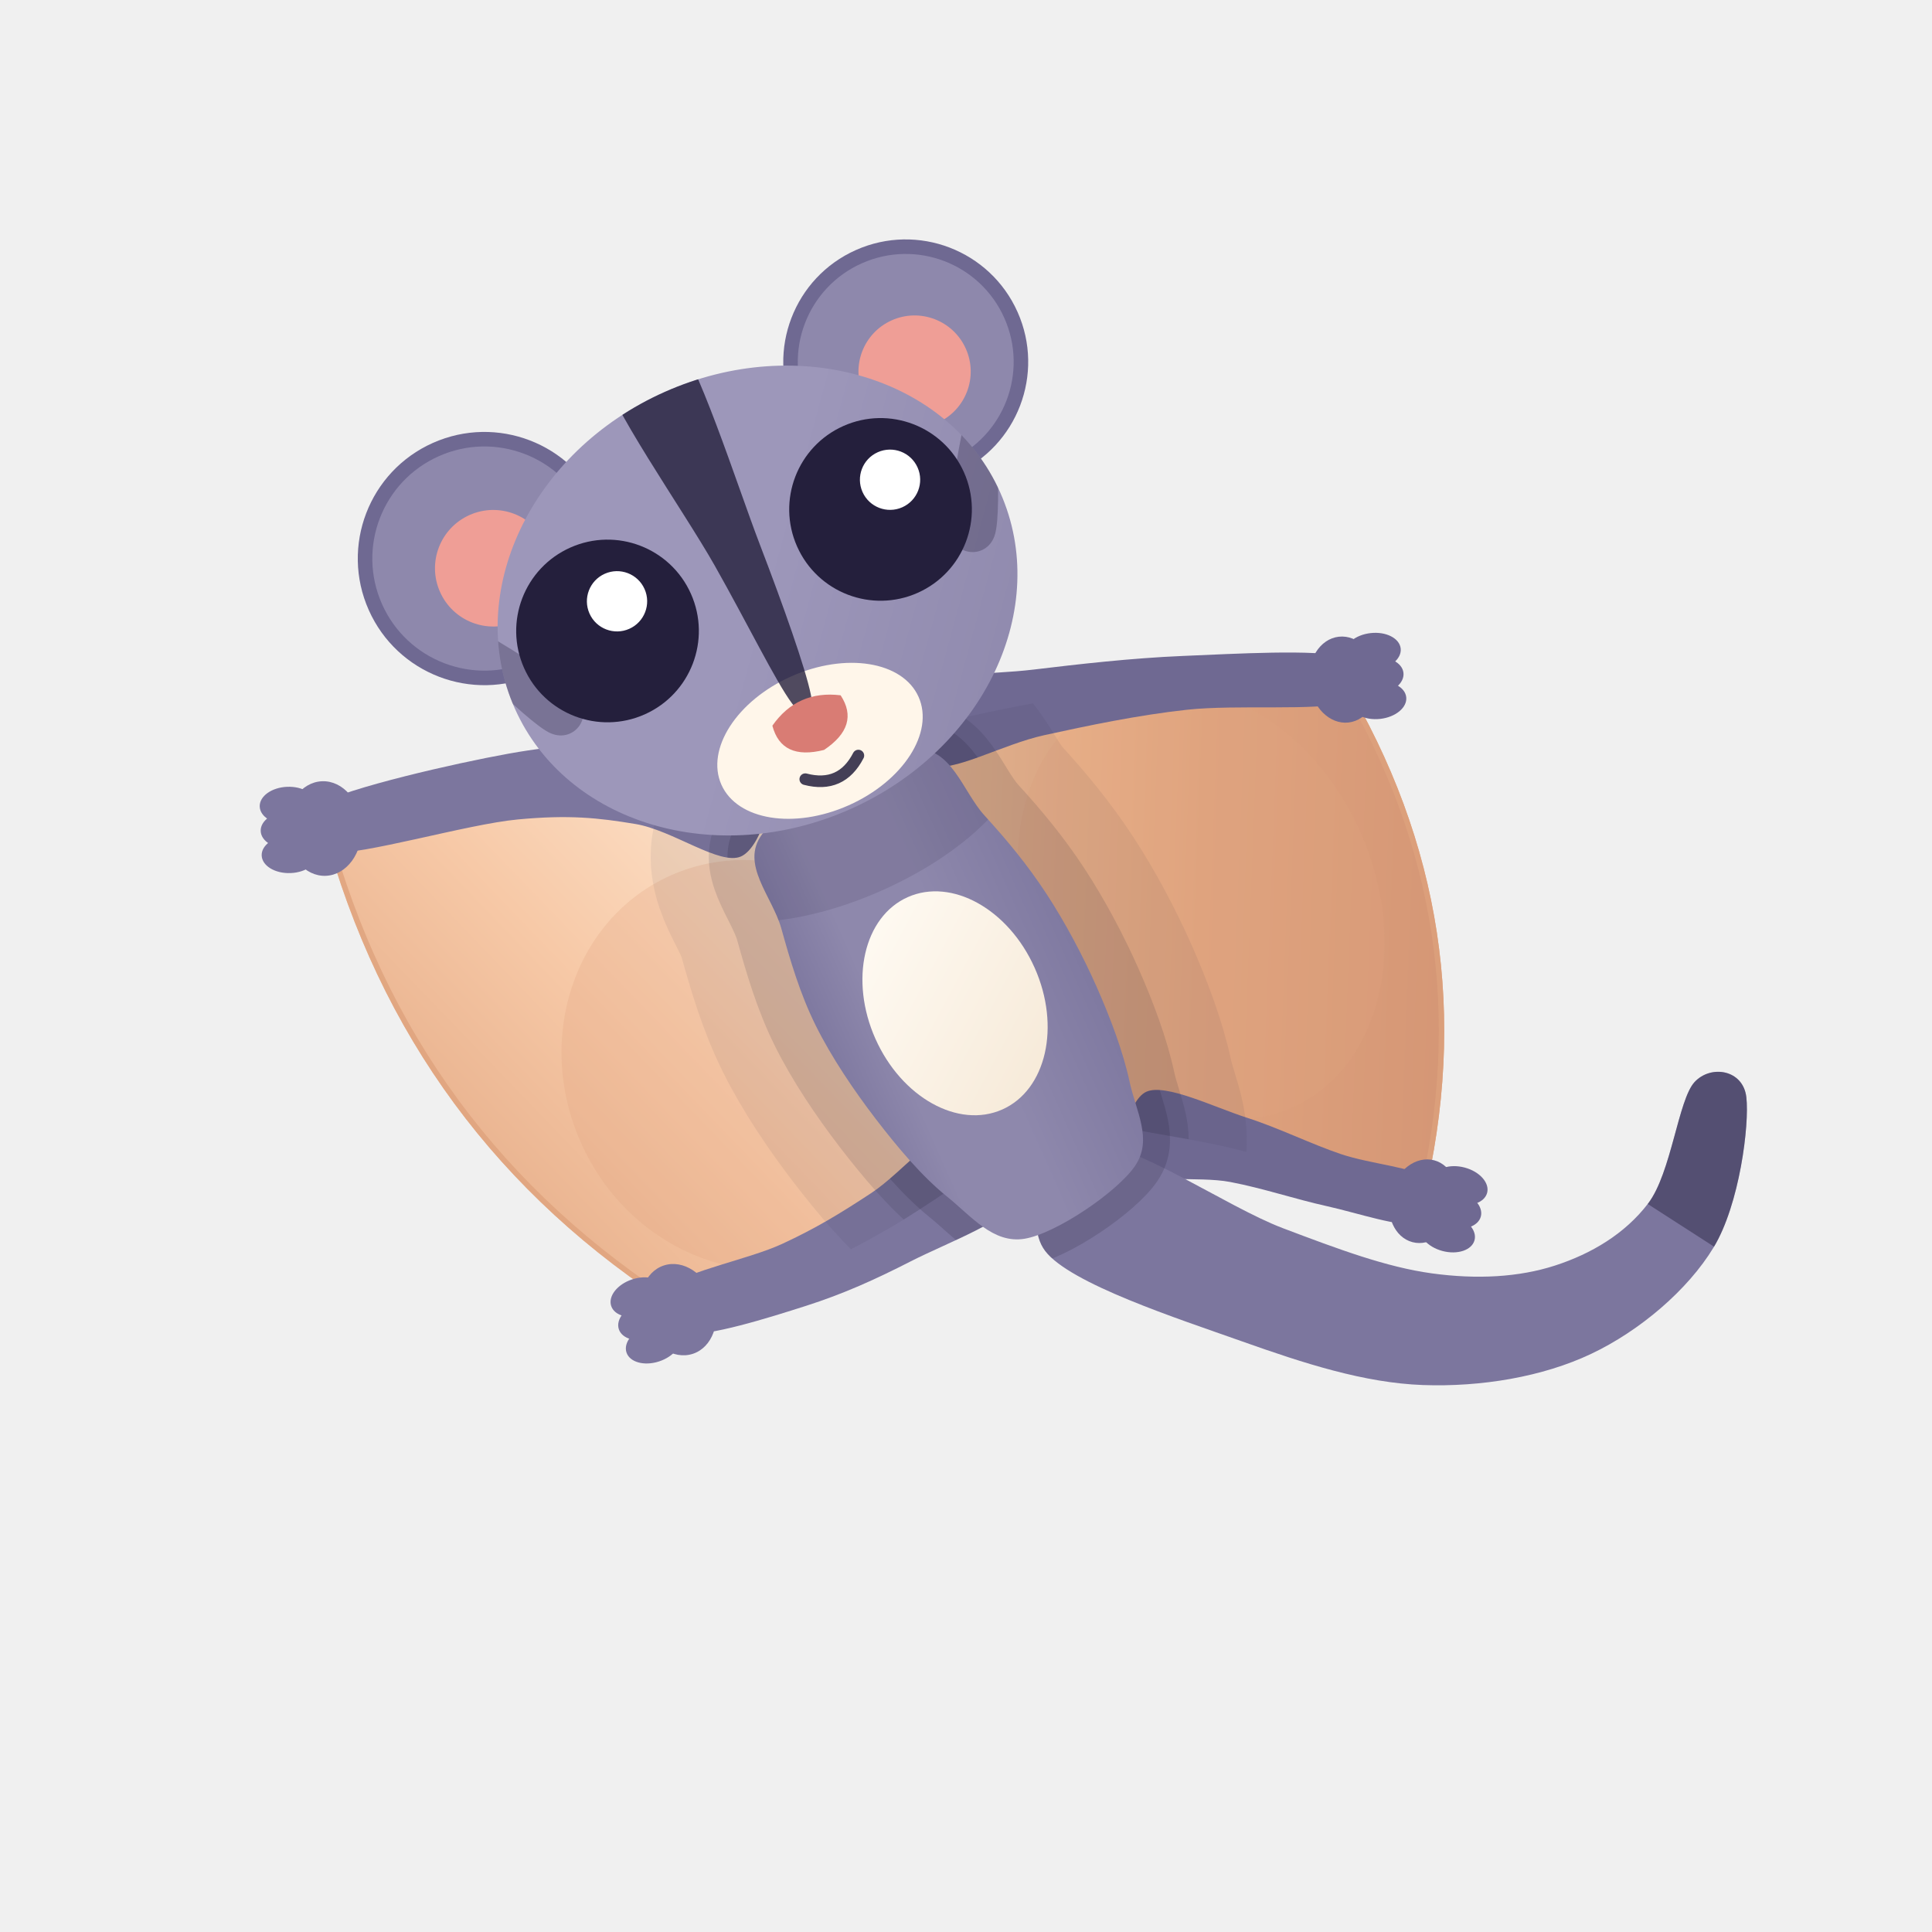
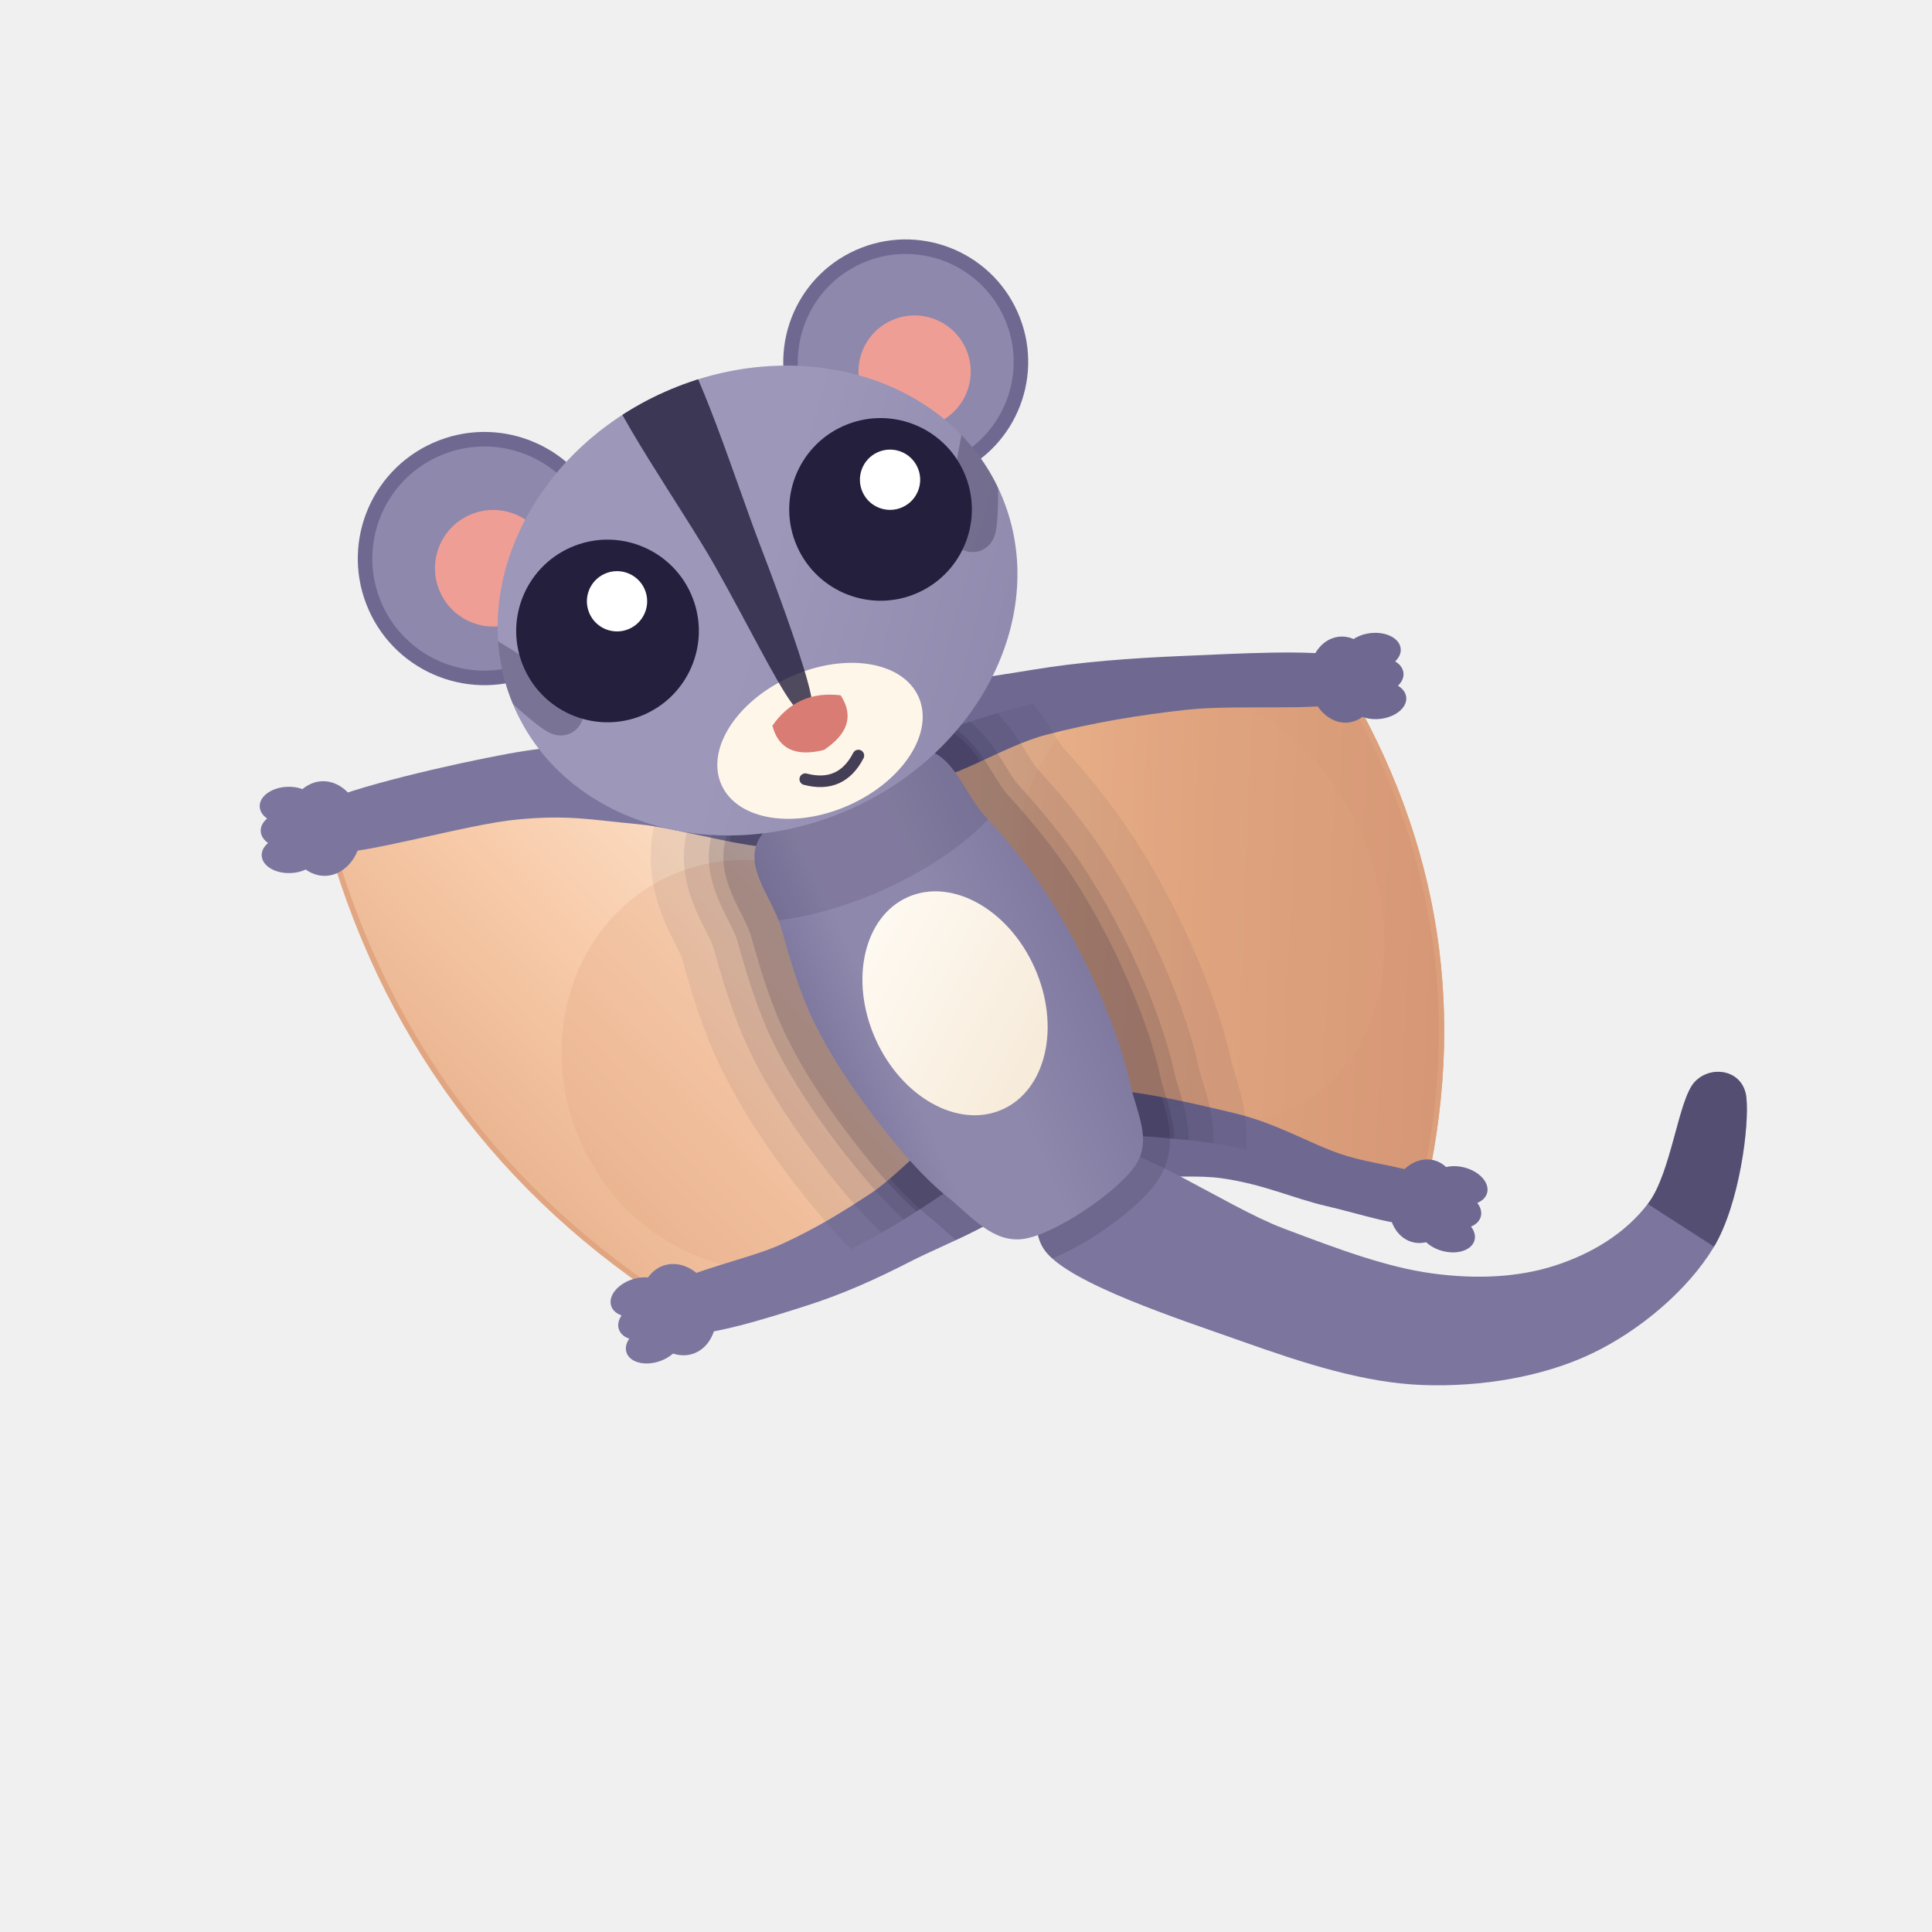
<svg xmlns="http://www.w3.org/2000/svg" width="512" height="512" viewBox="0 0 512 512">
  <defs>
    <linearGradient id="bg" x1="0" y1="0" x2="0.35" y2="1">
      <stop offset="0" stop-color="#F7F5FD" />
      <stop offset="1" stop-color="#E7F1F2" />
    </linearGradient>
    <linearGradient id="gradL" gradientUnits="userSpaceOnUse" x1="238" y1="206" x2="100" y2="256">
      <stop offset="0" stop-color="#FDE4CD" />
      <stop offset="0.42" stop-color="#F7C9A7" />
      <stop offset="1" stop-color="#DFA37E" />
    </linearGradient>
    <linearGradient id="gradR" gradientUnits="userSpaceOnUse" x1="272" y1="206" x2="398" y2="268">
      <stop offset="0" stop-color="#F0BB92" />
      <stop offset="0.45" stop-color="#DFA37E" />
      <stop offset="1" stop-color="#D29373" />
    </linearGradient>
    <linearGradient id="gradBody" gradientUnits="userSpaceOnUse" x1="218" y1="250" x2="294" y2="250">
      <stop offset="0" stop-color="#7C769E" />
      <stop offset="0.24" stop-color="#8E88AC" />
      <stop offset="0.52" stop-color="#8E88AC" />
      <stop offset="1" stop-color="#7C769E" />
    </linearGradient>
    <linearGradient id="gradLimb" gradientUnits="userSpaceOnUse" x1="120" y1="250" x2="246" y2="250">
      <stop offset="0" stop-color="#9D97BA" />
      <stop offset="0.68" stop-color="#8E88AC" />
      <stop offset="1" stop-color="#7C769E" />
    </linearGradient>
    <linearGradient id="gradHead" gradientUnits="userSpaceOnUse" x1="196" y1="110" x2="304" y2="198">
      <stop offset="0" stop-color="#9D97BA" />
      <stop offset="0.46" stop-color="#9D97BA" />
      <stop offset="1" stop-color="#8E88AC" />
    </linearGradient>
    <linearGradient id="gradTail" gradientUnits="userSpaceOnUse" x1="268" y1="312" x2="404" y2="392">
      <stop offset="0" stop-color="#8E88AC" />
      <stop offset="1" stop-color="#7C769E" />
    </linearGradient>
    <linearGradient id="gradBelly" gradientUnits="userSpaceOnUse" x1="234" y1="230" x2="276" y2="284">
      <stop offset="0" stop-color="#FFFBF4" />
      <stop offset="1" stop-color="#F5E7D4" />
    </linearGradient>
    <clipPath id="clipHead">
      <ellipse cx="250.00" cy="146.00" rx="64.00" ry="55.00" />
    </clipPath>
    <clipPath id="clipBody">
      <path d="M 228.09,197.90 C 220.28,202.29 224.26,212.55 223.11,220.43 C 221.95,228.31 220.81,236.64 221.16,245.18 C 221.51,253.73 223.20,263.28 225.22,271.69 C 227.24,280.11 229.76,288.85 233.26,295.68 C 236.76,302.50 238.80,310.68 246.22,312.63 C 253.64,314.58 271.36,311.42 277.78,307.37 C 284.20,303.32 283.24,295.50 284.74,288.32 C 286.24,281.15 286.76,272.56 286.78,264.31 C 286.80,256.06 286.16,246.94 284.84,238.82 C 283.53,230.69 281.38,223.03 278.89,215.57 C 276.41,208.12 278.38,197.04 269.91,194.10 C 261.45,191.15 235.89,193.51 228.09,197.90 Z" />
    </clipPath>
    <clipPath id="clipAll">
-       <path d="M 228.00,192.00 C 224.33,189.17 214.33,179.83 206.00,175.00 C 197.67,170.17 190.30,166.55 178.00,163.00 C 165.70,159.45 139.85,155.24 132.22,153.69 Q 120.30,230.00 163.08,294.31  C 167.90,294.92 182.85,297.55 192.00,298.00 C 201.15,298.45 208.67,298.00 218.00,297.00 C 227.33,296.00 243.00,292.83 248.00,292.00 L 282.00,300.00 C 285.33,302.33 295.67,309.00 302.00,314.00 C 308.33,319.00 314.06,325.09 320.00,330.00 C 325.94,334.91 334.72,341.20 337.66,343.44 Q 379.53,289.01 371.25,220.84  C 365.38,218.36 347.54,210.14 336.00,206.00 C 324.46,201.86 312.33,198.67 302.00,196.00 C 291.67,193.33 278.67,191.00 274.00,190.00 Z" />
+       <path d="M 240.00,194.00 C 234.33,190.83 216.33,180.17 206.00,175.00 C 195.67,169.83 190.30,166.55 178.00,163.00 C 165.70,159.45 139.85,155.24 132.22,153.69 Q 120.30,230.00 163.08,294.31  C 167.90,294.92 182.85,297.55 192.00,298.00 C 201.15,298.45 208.67,298.00 218.00,297.00 C 227.33,296.00 243.00,292.83 248.00,292.00 L 268.00,294.00 C 273.33,297.00 291.33,306.00 300.00,312.00 C 308.67,318.00 313.72,324.76 320.00,330.00 C 326.28,335.24 334.72,341.20 337.66,343.44 Q 379.53,289.01 371.25,220.84  C 365.38,218.36 347.54,210.14 336.00,206.00 C 324.46,201.86 313.00,198.33 302.00,196.00 C 291.00,193.67 275.33,192.67 270.00,192.00 Z" />
    </clipPath>
    <clipPath id="clipLimbs">
-       <path d="M 234.73,183.30 C 232.97,177.64 219.85,171.45 210.77,166.78 C 201.68,162.12 193.11,158.48 180.22,155.31 C 167.33,152.15 141.61,147.10 133.41,147.81 C 125.21,148.52 123.96,155.75 131.02,159.57 C 138.08,163.38 164.08,166.74 175.78,170.69 C 187.48,174.63 193.65,178.21 201.23,183.22 C 208.82,188.22 215.69,200.69 221.27,200.70 C 226.86,200.72 236.48,188.95 234.73,183.30 Z" />
+       <path d="M 245.37,184.40 C 241.30,178.21 221.11,171.35 210.25,166.50 C 199.39,161.66 193.03,158.43 180.22,155.31 C 167.41,152.20 141.61,147.10 133.41,147.81 C 125.21,148.52 123.96,155.75 131.02,159.57 C 138.08,163.38 163.99,166.70 175.78,170.69 C 187.57,174.67 191.94,178.01 201.75,183.50 C 211.56,188.98 227.36,203.45 234.63,203.60 C 241.90,203.75 249.43,190.58 245.37,184.40 Z" />
      <path d="M 246.19,281.15 C 240.72,278.60 225.95,286.08 216.99,287.55 C 208.02,289.03 201.25,289.88 192.39,290.01 C 183.53,290.14 168.86,286.65 163.84,288.36 C 158.83,290.07 157.70,297.32 162.32,300.26 C 166.95,303.20 182.16,304.96 191.61,305.99 C 201.06,307.02 209.31,306.97 219.01,306.45 C 228.71,305.92 245.28,307.07 249.81,302.85 C 254.34,298.63 251.66,283.70 246.19,281.15 Z" />
-       <path d="M 272.01,199.29 C 276.01,203.13 289.70,201.61 300.00,203.75 C 310.30,205.88 322.29,208.43 333.81,212.12 C 345.33,215.81 362.52,225.30 369.12,225.91 C 375.71,226.51 378.54,220.10 373.39,215.77 C 368.23,211.43 349.76,204.47 338.19,199.88 C 326.63,195.30 314.37,191.45 304.00,188.25 C 293.63,185.06 281.32,178.87 275.99,180.71 C 270.66,182.55 268.01,195.45 272.01,199.29 Z" />
-       <path d="M 276.55,307.78 C 278.15,312.46 290.49,315.74 297.04,320.28 C 303.59,324.82 309.65,330.42 315.86,335.01 C 322.08,339.60 330.14,347.14 334.33,347.81 C 338.52,348.49 342.69,342.87 340.99,339.06 C 339.29,335.26 329.81,330.21 324.14,324.99 C 318.47,319.76 313.07,313.18 306.96,307.72 C 300.84,302.26 292.52,292.21 287.45,292.22 C 282.38,292.23 274.95,303.11 276.55,307.78 Z" />
+       <path d="M 268.82,201.43 C 273.68,204.97 289.51,202.04 300.34,203.83 C 311.17,205.61 322.34,208.44 333.81,212.12 C 345.27,215.80 362.52,225.30 369.12,225.91 C 375.71,226.51 378.54,220.10 373.39,215.77 C 368.23,211.43 349.82,204.48 338.19,199.88 C 326.57,195.28 314.83,191.06 303.66,188.17 C 292.49,185.29 276.98,180.36 271.18,182.57 C 265.37,184.78 263.96,197.88 268.82,201.43 Z" />
+       <path d="M 263.34,302.28 C 267.14,307.76 286.70,313.13 295.45,318.58 C 304.19,324.03 309.35,330.12 315.83,334.99 C 322.31,339.86 330.14,347.14 334.33,347.81 C 338.52,348.49 342.68,342.86 340.99,339.06 C 339.30,335.26 330.24,330.62 324.17,325.01 C 318.09,319.40 313.14,311.97 304.55,305.42 C 295.97,298.87 279.53,286.24 272.66,285.72 C 265.79,285.20 259.54,296.80 263.34,302.28 Z" />
      <path d="M 249.57,317.34 C 251.81,326.96 272.24,345.32 283.91,356.41 C 295.57,367.50 306.91,377.67 319.54,383.85 C 332.16,390.03 346.73,393.80 359.65,393.49 C 372.57,393.19 387.18,388.92 397.06,382.04 C 406.95,375.16 416.97,358.57 418.96,352.20 C 420.96,345.83 414.38,341.51 409.04,343.80 C 403.70,346.10 395.05,361.51 386.94,365.96 C 378.82,370.41 369.43,371.47 360.35,370.51 C 351.27,369.54 341.84,365.97 332.46,360.15 C 323.09,354.33 314.43,345.84 304.09,335.59 C 293.76,325.34 279.52,301.71 270.43,298.66 C 261.35,295.62 247.32,307.71 249.57,317.34 Z" />
    </clipPath>
    <clipPath id="clipL">
-       <path d="M 228.00,192.00 C 224.33,189.17 214.33,179.83 206.00,175.00 C 197.67,170.17 190.30,166.55 178.00,163.00 C 165.70,159.45 139.85,155.24 132.22,153.69 Q 120.30,230.00 163.08,294.31  C 167.90,294.92 182.85,297.55 192.00,298.00 C 201.15,298.45 208.67,298.00 218.00,297.00 C 227.33,296.00 243.00,292.83 248.00,292.00 Z" />
+       <path d="M 240.00,194.00 C 234.33,190.83 216.33,180.17 206.00,175.00 C 195.67,169.83 190.30,166.55 178.00,163.00 C 165.70,159.45 139.85,155.24 132.22,153.69 Q 120.30,230.00 163.08,294.31  C 167.90,294.92 182.85,297.55 192.00,298.00 C 201.15,298.45 208.67,298.00 218.00,297.00 C 227.33,296.00 243.00,292.83 248.00,292.00 Z" />
    </clipPath>
    <clipPath id="clipR">
-       <path d="M 274.00,190.00 C 278.67,191.00 291.67,193.33 302.00,196.00 C 312.33,198.67 324.46,201.86 336.00,206.00 C 347.54,210.14 365.38,218.36 371.25,220.84 Q 379.53,289.01 337.66,343.44  C 334.72,341.20 325.94,334.91 320.00,330.00 C 314.06,325.09 308.33,319.00 302.00,314.00 C 295.67,309.00 285.33,302.33 282.00,300.00 Z" />
+       <path d="M 270.00,192.00 C 275.33,192.67 291.00,193.67 302.00,196.00 C 313.00,198.33 324.46,201.86 336.00,206.00 C 347.54,210.14 365.38,218.36 371.25,220.84 Q 379.53,289.01 337.66,343.44  C 334.72,341.20 326.28,335.24 320.00,330.00 C 313.72,324.76 308.67,318.00 300.00,312.00 C 291.33,306.00 273.33,297.00 268.00,294.00 Z" />
    </clipPath>
    <clipPath id="clipTip">
      <path d="M 775.45,959.63 L 8.55,-211.63 L 1179.82,-978.53 L 1946.72,192.73 Z" />
    </clipPath>
  </defs>
  <g transform="translate(256.00 256.00) scale(1.1) translate(-256.00 -256.00) translate(0 10) rotate(-24.0 256.00 256.00)">
-     <path d="M 228.00,192.00 C 224.33,189.17 214.33,179.83 206.00,175.00 C 197.67,170.17 190.30,166.55 178.00,163.00 C 165.70,159.45 139.85,155.24 132.22,153.69 Q 120.30,230.00 163.08,294.31  C 167.90,294.92 182.85,297.55 192.00,298.00 C 201.15,298.45 208.67,298.00 218.00,297.00 C 227.33,296.00 243.00,292.83 248.00,292.00 L 282.00,300.00 C 285.33,302.33 295.67,309.00 302.00,314.00 C 308.33,319.00 314.06,325.09 320.00,330.00 C 325.94,334.91 334.72,341.20 337.66,343.44 Q 379.53,289.01 371.25,220.84  C 365.38,218.36 347.54,210.14 336.00,206.00 C 324.46,201.86 312.33,198.67 302.00,196.00 C 291.67,193.33 278.67,191.00 274.00,190.00 Z" fill="url(#gradL)" />
-     <path d="M 274.00,190.00 C 278.67,191.00 291.67,193.33 302.00,196.00 C 312.33,198.67 324.46,201.86 336.00,206.00 C 347.54,210.14 365.38,218.36 371.25,220.84 Q 379.53,289.01 337.66,343.44  C 334.72,341.20 325.94,334.91 320.00,330.00 C 314.06,325.09 308.33,319.00 302.00,314.00 C 295.67,309.00 285.33,302.33 282.00,300.00 Z" fill="url(#gradR)" />
+     <path d="M 240.00,194.00 C 234.33,190.83 216.33,180.17 206.00,175.00 C 195.67,169.83 190.30,166.55 178.00,163.00 C 165.70,159.45 139.85,155.24 132.22,153.69 Q 120.30,230.00 163.08,294.31  C 167.90,294.92 182.85,297.55 192.00,298.00 C 201.15,298.45 208.67,298.00 218.00,297.00 C 227.33,296.00 243.00,292.83 248.00,292.00 L 268.00,294.00 C 273.33,297.00 291.33,306.00 300.00,312.00 C 308.67,318.00 313.72,324.76 320.00,330.00 C 326.28,335.24 334.72,341.20 337.66,343.44 Q 379.53,289.01 371.25,220.84  C 365.38,218.36 347.54,210.14 336.00,206.00 C 324.46,201.86 313.00,198.33 302.00,196.00 C 291.00,193.67 275.33,192.67 270.00,192.00 Z" fill="url(#gradL)" />
+     <path d="M 270.00,192.00 C 275.33,192.67 291.00,193.67 302.00,196.00 C 313.00,198.33 324.46,201.86 336.00,206.00 C 347.54,210.14 365.38,218.36 371.25,220.84 Q 379.53,289.01 337.66,343.44  C 334.72,341.20 326.28,335.24 320.00,330.00 C 313.72,324.76 308.67,318.00 300.00,312.00 C 291.33,306.00 273.33,297.00 268.00,294.00 Z" fill="url(#gradR)" />
    <ellipse cx="318" cy="256" rx="42" ry="54" fill="#DFA37E" opacity="0.22" clip-path="url(#clipR)" />
    <path d="M 371.25,220.84 Q 379.53,289.01 337.66,343.44 " fill="none" stroke="#DFA37E" stroke-opacity="0.7" stroke-width="2.6" stroke-linecap="round" clip-path="url(#clipR)" />
    <ellipse cx="204" cy="248" rx="46" ry="50" fill="#DFA37E" opacity="0.26" clip-path="url(#clipL)" />
    <path d="M 132.22,153.69 Q 120.30,230.00 163.08,294.31 " fill="none" stroke="#DFA37E" stroke-opacity="0.85" stroke-width="2.6" stroke-linecap="round" clip-path="url(#clipL)" />
-     <path d="M 272.01,199.29 C 276.01,203.13 289.70,201.61 300.00,203.75 C 310.30,205.88 322.29,208.43 333.81,212.12 C 345.33,215.81 362.52,225.30 369.12,225.91 C 375.71,226.51 378.54,220.10 373.39,215.77 C 368.23,211.43 349.76,204.47 338.19,199.88 C 326.63,195.30 314.37,191.45 304.00,188.25 C 293.63,185.06 281.32,178.87 275.99,180.71 C 270.66,182.55 268.01,195.45 272.01,199.29 Z" fill="#6F6992" />
-     <path d="M 276.55,307.78 C 278.15,312.46 290.49,315.74 297.04,320.28 C 303.59,324.82 309.65,330.42 315.86,335.01 C 322.08,339.60 330.14,347.14 334.33,347.81 C 338.52,348.49 342.69,342.87 340.99,339.06 C 339.29,335.26 329.81,330.21 324.14,324.99 C 318.47,319.76 313.07,313.18 306.96,307.72 C 300.84,302.26 292.52,292.21 287.45,292.22 C 282.38,292.23 274.95,303.11 276.55,307.78 Z" fill="#6F6992" />
+     <path d="M 268.82,201.43 C 273.68,204.97 289.51,202.04 300.34,203.83 C 311.17,205.61 322.34,208.44 333.81,212.12 C 345.27,215.80 362.52,225.30 369.12,225.91 C 375.71,226.51 378.54,220.10 373.39,215.77 C 368.23,211.43 349.82,204.48 338.19,199.88 C 326.57,195.28 314.83,191.06 303.66,188.17 C 292.49,185.29 276.98,180.36 271.18,182.57 C 265.37,184.78 263.96,197.88 268.82,201.43 Z" fill="#6F6992" />
+     <path d="M 263.34,302.28 C 267.14,307.76 286.70,313.13 295.45,318.58 C 304.19,324.03 309.35,330.12 315.83,334.99 C 322.31,339.86 330.14,347.14 334.33,347.81 C 338.52,348.49 342.68,342.86 340.99,339.06 C 339.30,335.26 330.24,330.62 324.17,325.01 C 318.09,319.40 313.14,311.97 304.55,305.42 C 295.97,298.87 279.53,286.24 272.66,285.72 C 265.79,285.20 259.54,296.80 263.34,302.28 Z" fill="#6F6992" />
    <g transform="rotate(107.5 371.25 220.84)">
      <ellipse cx="365.35" cy="213.14" rx="4.5" ry="6.8" fill="#6F6992" />
      <ellipse cx="371.25" cy="213.14" rx="4.5" ry="6.8" fill="#6F6992" />
      <ellipse cx="377.15" cy="213.14" rx="4.5" ry="6.8" fill="#6F6992" />
      <ellipse cx="371.25" cy="220.84" rx="10.40" ry="8.30" fill="#6F6992" />
    </g>
    <g transform="rotate(128.9 337.66 343.44)">
      <ellipse cx="331.76" cy="335.89" rx="4.5" ry="6.8" fill="#6F6992" />
      <ellipse cx="337.66" cy="335.89" rx="4.5" ry="6.8" fill="#6F6992" />
      <ellipse cx="343.56" cy="335.89" rx="4.5" ry="6.8" fill="#6F6992" />
      <ellipse cx="337.66" cy="343.44" rx="10.20" ry="8.10" fill="#6F6992" />
    </g>
    <path d="M 249.57,317.34 C 251.81,326.96 272.24,345.32 283.91,356.41 C 295.57,367.50 306.91,377.67 319.54,383.85 C 332.16,390.03 346.73,393.80 359.65,393.49 C 372.57,393.19 387.18,388.92 397.06,382.04 C 406.95,375.16 416.97,358.57 418.96,352.20 C 420.96,345.83 414.38,341.51 409.04,343.80 C 403.70,346.10 395.05,361.51 386.94,365.96 C 378.82,370.41 369.43,371.47 360.35,370.51 C 351.27,369.54 341.84,365.97 332.46,360.15 C 323.09,354.33 314.43,345.84 304.09,335.59 C 293.76,325.34 279.52,301.71 270.43,298.66 C 261.35,295.62 247.32,307.71 249.57,317.34 Z" fill="#7C769E" />
    <path d="M 249.57,317.34 C 251.81,326.96 272.24,345.32 283.91,356.41 C 295.57,367.50 306.91,377.67 319.54,383.85 C 332.16,390.03 346.73,393.80 359.65,393.49 C 372.57,393.19 387.18,388.92 397.06,382.04 C 406.95,375.16 416.97,358.57 418.96,352.20 C 420.96,345.83 414.38,341.51 409.04,343.80 C 403.70,346.10 395.05,361.51 386.94,365.96 C 378.82,370.41 369.43,371.47 360.35,370.51 C 351.27,369.54 341.84,365.97 332.46,360.15 C 323.09,354.33 314.43,345.84 304.09,335.59 C 293.76,325.34 279.52,301.71 270.43,298.66 C 261.35,295.62 247.32,307.71 249.57,317.34 Z" fill="#241F3C" opacity="0.45" clip-path="url(#clipTip)" />
-     <path d="M 234.73,183.30 C 232.97,177.64 219.85,171.45 210.77,166.78 C 201.68,162.12 193.11,158.48 180.22,155.31 C 167.33,152.15 141.61,147.10 133.41,147.81 C 125.21,148.52 123.96,155.75 131.02,159.57 C 138.08,163.38 164.08,166.74 175.78,170.69 C 187.48,174.63 193.65,178.21 201.23,183.22 C 208.82,188.22 215.69,200.69 221.27,200.70 C 226.86,200.72 236.48,188.95 234.73,183.30 Z" fill="#7C769E" />
+     <path d="M 245.37,184.40 C 241.30,178.21 221.11,171.35 210.25,166.50 C 199.39,161.66 193.03,158.43 180.22,155.31 C 167.41,152.20 141.61,147.10 133.41,147.81 C 125.21,148.52 123.96,155.75 131.02,159.57 C 138.08,163.38 163.99,166.70 175.78,170.69 C 187.57,174.67 191.94,178.01 201.75,183.50 C 211.56,188.98 227.36,203.45 234.63,203.60 C 241.90,203.75 249.43,190.58 245.37,184.40 Z" fill="#7C769E" />
    <path d="M 246.19,281.15 C 240.72,278.60 225.95,286.08 216.99,287.55 C 208.02,289.03 201.25,289.88 192.39,290.01 C 183.53,290.14 168.86,286.65 163.84,288.36 C 158.83,290.07 157.70,297.32 162.32,300.26 C 166.95,303.20 182.16,304.96 191.61,305.99 C 201.06,307.02 209.31,306.97 219.01,306.45 C 228.71,305.92 245.28,307.07 249.81,302.85 C 254.34,298.63 251.66,283.70 246.19,281.15 Z" fill="#7C769E" />
    <g transform="rotate(-68.3 132.22 153.69)">
      <ellipse cx="126.32" cy="145.25" rx="4.5" ry="6.8" fill="#7C769E" />
      <ellipse cx="132.22" cy="145.25" rx="4.5" ry="6.8" fill="#7C769E" />
      <ellipse cx="138.12" cy="145.25" rx="4.5" ry="6.8" fill="#7C769E" />
      <ellipse cx="132.22" cy="153.69" rx="11.40" ry="9.10" fill="#7C769E" />
    </g>
    <g transform="rotate(-84.2 163.08 294.31)">
      <ellipse cx="157.18" cy="286.02" rx="4.5" ry="6.8" fill="#7C769E" />
      <ellipse cx="163.08" cy="286.02" rx="4.5" ry="6.8" fill="#7C769E" />
      <ellipse cx="168.98" cy="286.02" rx="4.5" ry="6.8" fill="#7C769E" />
      <ellipse cx="163.08" cy="294.31" rx="11.20" ry="8.90" fill="#7C769E" />
    </g>
    <path d="M 228.09,197.90 C 220.28,202.29 224.26,212.55 223.11,220.43 C 221.95,228.31 220.81,236.64 221.16,245.18 C 221.51,253.73 223.20,263.28 225.22,271.69 C 227.24,280.11 229.76,288.85 233.26,295.68 C 236.76,302.50 238.80,310.68 246.22,312.63 C 253.64,314.58 271.36,311.42 277.78,307.37 C 284.20,303.32 283.24,295.50 284.74,288.32 C 286.24,281.15 286.76,272.56 286.78,264.31 C 286.80,256.06 286.16,246.94 284.84,238.82 C 283.53,230.69 281.38,223.03 278.89,215.57 C 276.41,208.12 278.38,197.04 269.91,194.10 C 261.45,191.15 235.89,193.51 228.09,197.90 Z" fill="none" stroke="#241F3C" stroke-opacity="0.07" stroke-width="50" clip-path="url(#clipAll)" />
    <path d="M 228.09,197.90 C 220.28,202.29 224.26,212.55 223.11,220.43 C 221.95,228.31 220.81,236.64 221.16,245.18 C 221.51,253.73 223.20,263.28 225.22,271.69 C 227.24,280.11 229.76,288.85 233.26,295.68 C 236.76,302.50 238.80,310.68 246.22,312.63 C 253.64,314.58 271.36,311.42 277.78,307.37 C 284.20,303.32 283.24,295.50 284.74,288.32 C 286.24,281.15 286.76,272.56 286.78,264.31 C 286.80,256.06 286.16,246.94 284.84,238.82 C 283.53,230.69 281.38,223.03 278.89,215.57 C 276.41,208.12 278.38,197.04 269.91,194.10 C 261.45,191.15 235.89,193.51 228.09,197.90 Z" fill="none" stroke="#241F3C" stroke-opacity="0.13" stroke-width="22" clip-path="url(#clipAll)" />
-     <path d="M 228.09,197.90 C 220.28,202.29 224.26,212.55 223.11,220.43 C 221.95,228.31 220.81,236.64 221.16,245.18 C 221.51,253.73 223.20,263.28 225.22,271.69 C 227.24,280.11 229.76,288.85 233.26,295.68 C 236.76,302.50 238.80,310.68 246.22,312.63 C 253.64,314.58 271.36,311.42 277.78,307.37 C 284.20,303.32 283.24,295.50 284.74,288.32 C 286.24,281.15 286.76,272.56 286.78,264.31 C 286.80,256.06 286.16,246.94 284.84,238.82 C 283.53,230.69 281.38,223.03 278.89,215.57 C 276.41,208.12 278.38,197.04 269.91,194.10 C 261.45,191.15 235.89,193.51 228.09,197.90 Z" fill="none" stroke="#241F3C" stroke-opacity="0.18" stroke-width="13" clip-path="url(#clipLimbs)" />
+     <path d="M 228.09,197.90 C 220.28,202.29 224.26,212.55 223.11,220.43 C 221.95,228.31 220.81,236.64 221.16,245.18 C 221.51,253.73 223.20,263.28 225.22,271.69 C 227.24,280.11 229.76,288.85 233.26,295.68 C 236.76,302.50 238.80,310.68 246.22,312.63 C 253.64,314.58 271.36,311.42 277.78,307.37 C 284.20,303.32 283.24,295.50 284.74,288.32 C 286.24,281.15 286.76,272.56 286.78,264.31 C 286.80,256.06 286.16,246.94 284.84,238.82 C 283.53,230.69 281.38,223.03 278.89,215.57 C 276.41,208.12 278.38,197.04 269.91,194.10 C 261.45,191.15 235.89,193.51 228.09,197.90 Z" fill="none" stroke="#241F3C" stroke-opacity="0.09" stroke-width="34" clip-path="url(#clipAll)" />
+     <path d="M 228.09,197.90 C 220.28,202.29 224.26,212.55 223.11,220.43 C 221.95,228.31 220.81,236.64 221.16,245.18 C 221.51,253.73 223.20,263.28 225.22,271.69 C 227.24,280.11 229.76,288.85 233.26,295.68 C 236.76,302.50 238.80,310.68 246.22,312.63 C 253.64,314.58 271.36,311.42 277.78,307.37 C 284.20,303.32 283.24,295.50 284.74,288.32 C 286.24,281.15 286.76,272.56 286.78,264.31 C 286.80,256.06 286.16,246.94 284.84,238.82 C 283.53,230.69 281.38,223.03 278.89,215.57 C 276.41,208.12 278.38,197.04 269.91,194.10 C 261.45,191.15 235.89,193.51 228.09,197.90 Z" fill="none" stroke="#241F3C" stroke-opacity="0.16" stroke-width="15" clip-path="url(#clipAll)" />
+     <path d="M 228.09,197.90 C 220.28,202.29 224.26,212.55 223.11,220.43 C 221.95,228.31 220.81,236.64 221.16,245.18 C 221.51,253.73 223.20,263.28 225.22,271.69 C 227.24,280.11 229.76,288.85 233.26,295.68 C 236.76,302.50 238.80,310.68 246.22,312.63 C 253.64,314.58 271.36,311.42 277.78,307.37 C 284.20,303.32 283.24,295.50 284.74,288.32 C 286.24,281.15 286.76,272.56 286.78,264.31 C 286.80,256.06 286.16,246.94 284.84,238.82 C 283.53,230.69 281.38,223.03 278.89,215.57 C 276.41,208.12 278.38,197.04 269.91,194.10 C 261.45,191.15 235.89,193.51 228.09,197.90 Z" fill="none" stroke="#241F3C" stroke-opacity="0.16" stroke-width="13" clip-path="url(#clipLimbs)" />
    <path d="M 228.09,197.90 C 220.28,202.29 224.26,212.55 223.11,220.43 C 221.95,228.31 220.81,236.64 221.16,245.18 C 221.51,253.73 223.20,263.28 225.22,271.69 C 227.24,280.11 229.76,288.85 233.26,295.68 C 236.76,302.50 238.80,310.68 246.22,312.63 C 253.64,314.58 271.36,311.42 277.78,307.37 C 284.20,303.32 283.24,295.50 284.74,288.32 C 286.24,281.15 286.76,272.56 286.78,264.31 C 286.80,256.06 286.16,246.94 284.84,238.82 C 283.53,230.69 281.38,223.03 278.89,215.57 C 276.41,208.12 278.38,197.04 269.91,194.10 C 261.45,191.15 235.89,193.51 228.09,197.90 Z" fill="url(#gradBody)" />
    <ellipse cx="254" cy="254" rx="21" ry="28" fill="url(#gradBelly)" clip-path="url(#clipBody)" />
    <ellipse cx="249" cy="203" rx="44" ry="19" fill="#241F3C" opacity="0.13" clip-path="url(#clipBody)" />
    <circle cx="194.00" cy="110.00" r="30.50" fill="#6F6992" />
    <circle cx="194.00" cy="110.00" r="27.00" fill="#8E88AC" />
    <circle cx="195.00" cy="113.00" r="14.04" fill="#EF9E96" />
    <circle cx="306.00" cy="108.00" r="29.50" fill="#6F6992" />
    <circle cx="306.00" cy="108.00" r="26.00" fill="#8E88AC" />
    <circle cx="307.00" cy="111.00" r="13.52" fill="#EF9E96" />
    <ellipse cx="250.00" cy="146.00" rx="64.00" ry="55.00" fill="url(#gradHead)" />
    <path d="M 200.86,149.43 C 198.97,143.18 183.87,122.15 179.77,117.06 C 175.66,111.98 174.34,112.68 176.23,118.94 C 178.13,125.19 187.03,149.49 191.14,154.57 C 195.24,159.66 202.76,155.68 200.86,149.43 Z" fill="#241F3C" opacity="0.3" clip-path="url(#clipHead)" />
    <path d="M 308.86,154.57 C 312.97,149.49 321.87,125.19 323.77,118.94 C 325.66,112.68 324.34,111.98 320.23,117.06 C 316.13,122.15 301.03,143.18 299.14,149.43 C 297.24,155.68 304.76,159.66 308.86,154.57 Z" fill="#241F3C" opacity="0.3" clip-path="url(#clipHead)" />
    <ellipse cx="250" cy="183" rx="26" ry="17" fill="#FFF6EA" />
    <path d="M 252.50,172.00 C 253.92,165.65 255.17,149.60 256.00,133.87 C 256.83,118.15 260.41,86.92 257.49,77.66 C 254.58,68.41 240.75,68.93 238.51,78.34 C 236.26,87.75 242.50,118.52 244.00,134.13 C 245.50,149.74 246.08,165.69 247.50,172.00 C 248.92,178.31 251.08,178.35 252.50,172.00 Z" fill="#241F3C" opacity="0.8" clip-path="url(#clipHead)" />
    <circle cx="214.00" cy="138.00" r="22.00" fill="#241F3C" />
    <circle cx="219.00" cy="132.40" r="7.26" fill="#FFFFFF" />
    <circle cx="286.00" cy="138.00" r="22.00" fill="#241F3C" />
    <circle cx="291.00" cy="132.40" r="7.26" fill="#FFFFFF" />
    <path d="M 241,175 q 9,-5.4 18,0 q 1.4,8.6 -9,10.4 q -10.4,-1.8 -9,-10.4 Z" fill="#D97C74" />
    <path d="M 243,190 q 7,5.6 14,0" fill="none" stroke="#241F3C" stroke-width="2.8" stroke-linecap="round" stroke-opacity="0.85" />
  </g>
</svg>
